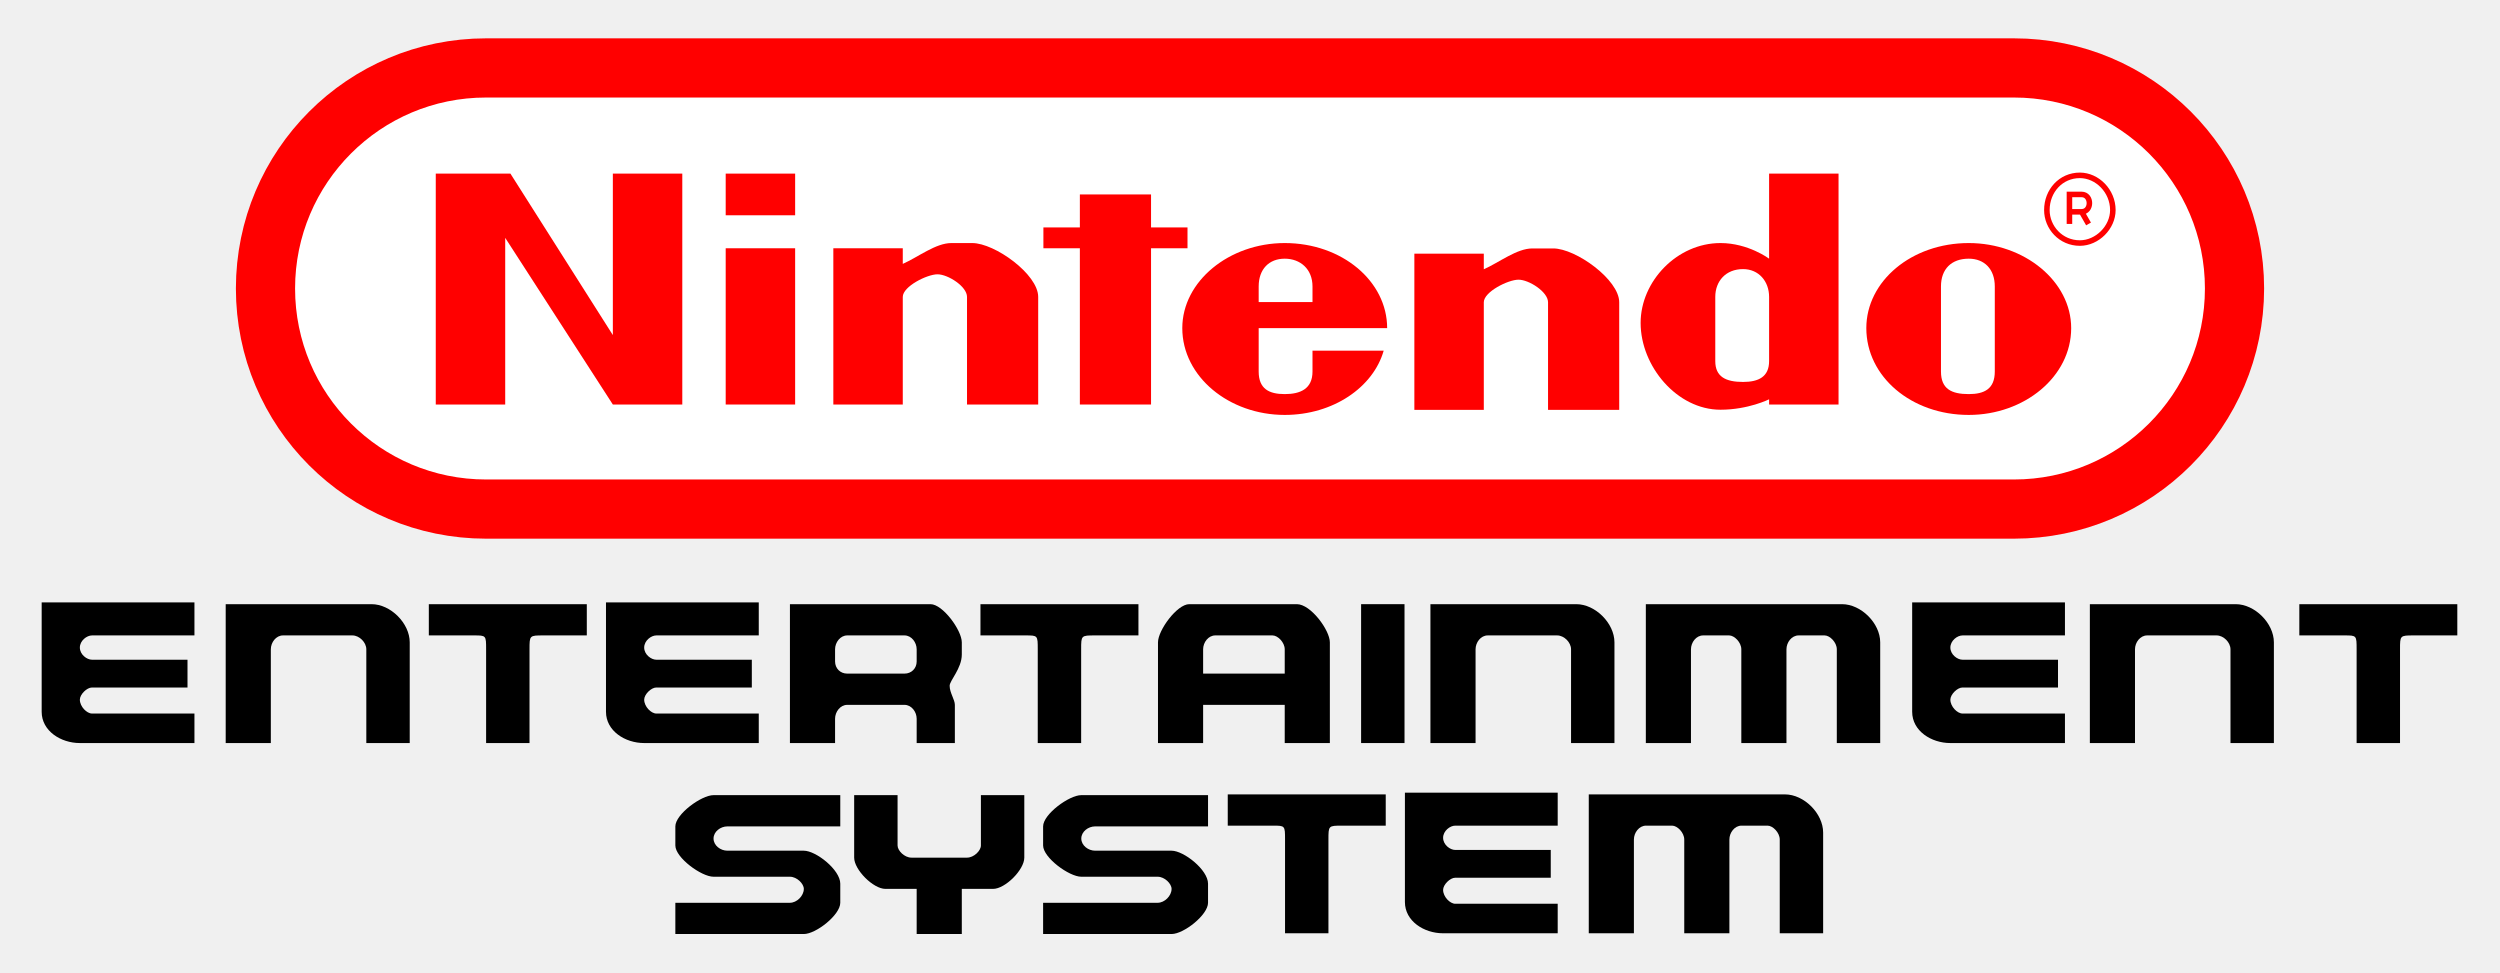
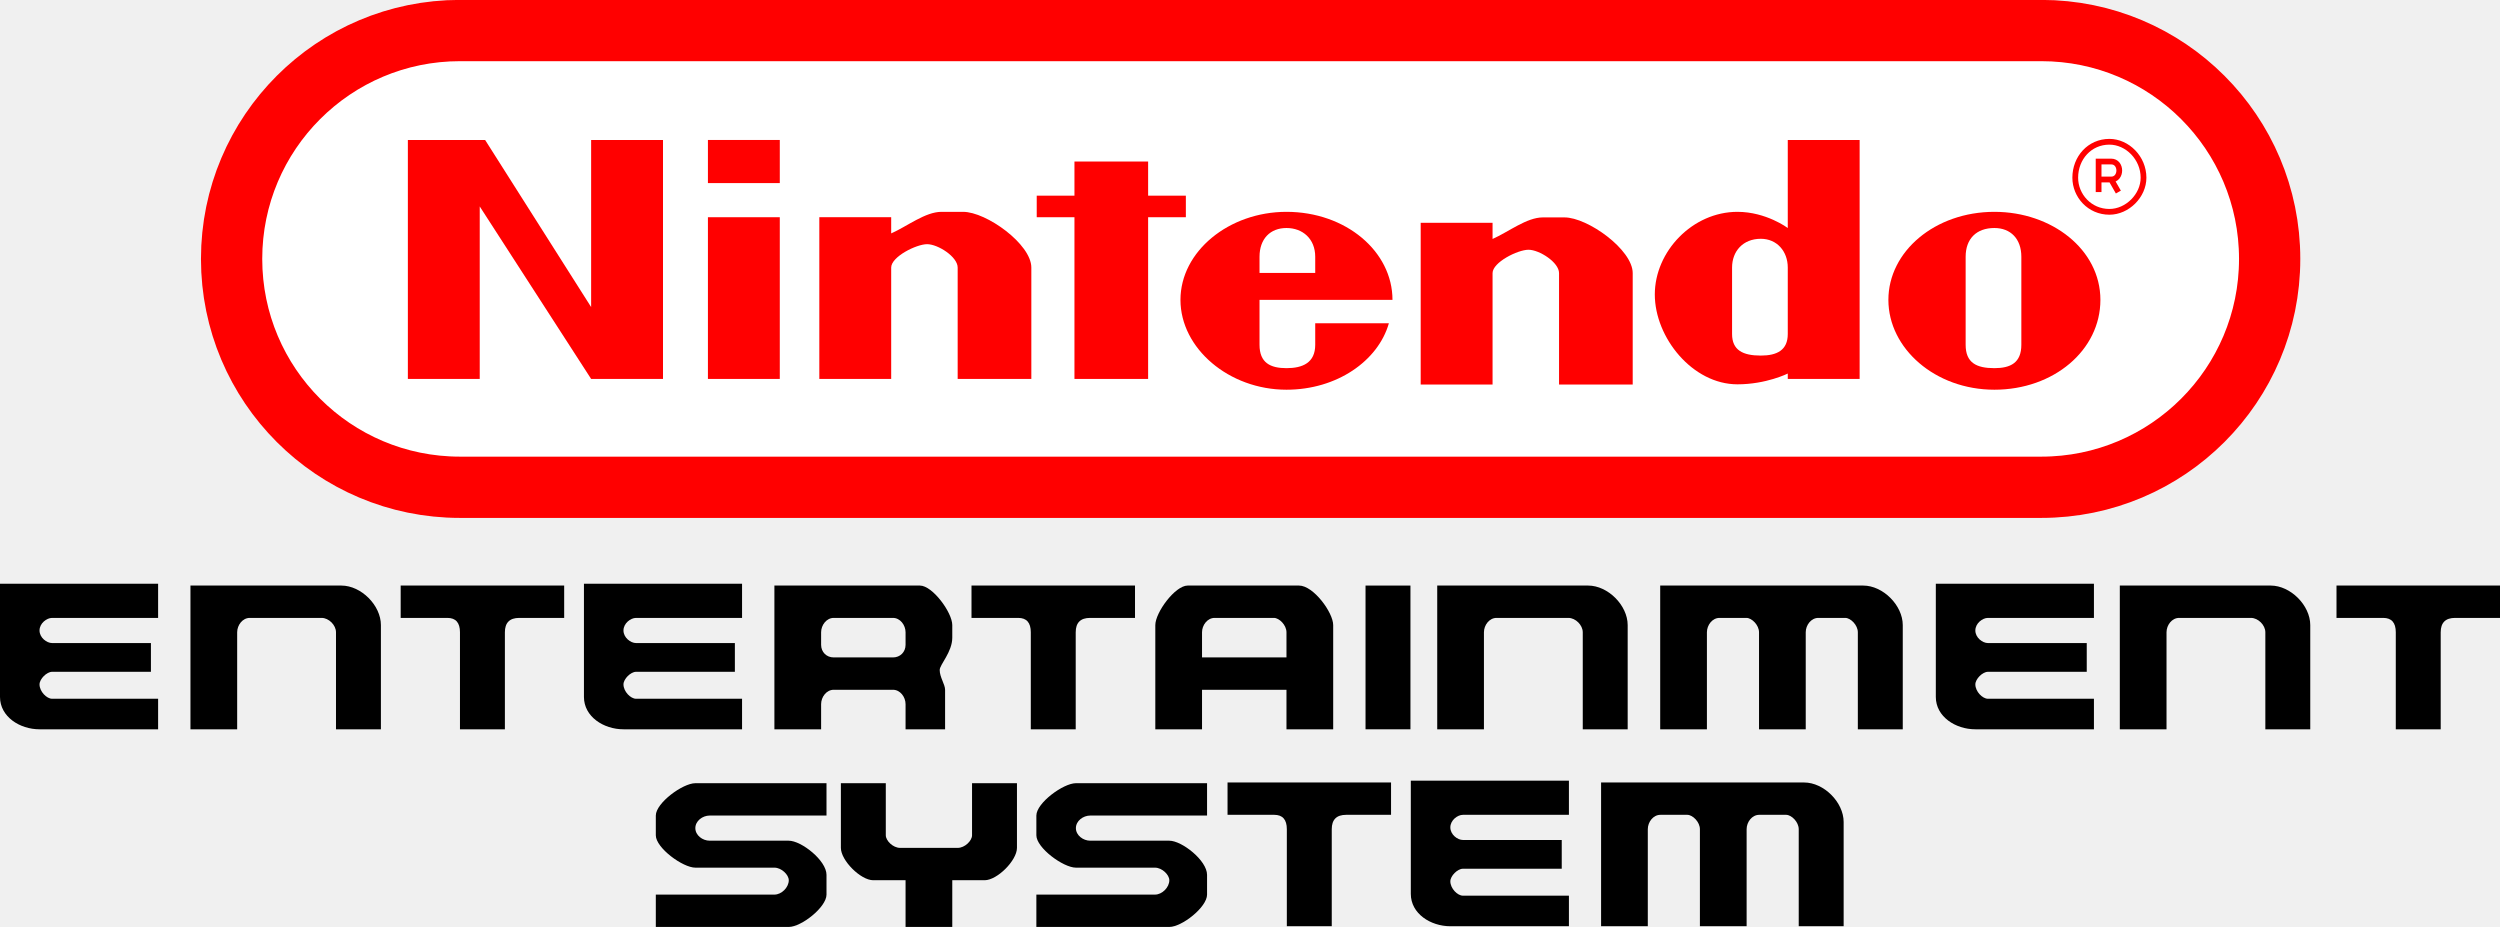
- <svg xmlns="http://www.w3.org/2000/svg" xmlns:xlink="http://www.w3.org/1999/xlink" width="144" height="56">
-   <rect width="113.416" height="25.41" rx="12.705" ry="12.705" x="15.292" y="3.913" style="fill:#fff;stroke:red;stroke-width:3.409" />
-   <path d="M39.3,23.3L39.3,10L35.3,10L35.3,19.3L29.4,10L25.1,10L25.1,23.3L29.1,23.3L29.1,13.7L35.3,23.3L39.3,23.3z" fill="red" />
-   <path d="M45.8,23.3L45.8,14.3L41.8,14.3L41.8,23.3L45.8,23.3z" fill="red" />
-   <path d="M45.8,12.4L45.8,10L41.8,10L41.8,12.4L45.8,12.4z" fill="red" />
-   <path d="M59.8,23.3L59.8,17.1C59.8,15.8 57.3,14 56,14L54.8,14C53.9,14 52.9,14.8 52,15.2L52,14.3L48,14.3L48,23.3L52,23.3L52,17.1C52,16.5 53.4,15.8 54,15.8C54.6,15.8 55.7,16.5 55.7,17.1L55.7,23.3L59.8,23.3z" id="3162" fill="red" />
-   <use transform="translate(33.46704,0.30988)" fill="red" width="467" height="187" xlink:href="#3162" href="#3162" />
-   <path d="M66.3,23.3L66.3,14.3L68.4,14.3L68.4,13.1L66.3,13.1L66.3,11.2L62.2,11.2L62.2,13.1L60.1,13.1L60.1,14.3L62.2,14.3L62.2,23.3L66.3,23.3z" fill="red" />
-   <path d="M74,14C70.8,14 68.1,16.2 68.1,18.9C68.1,21.7 70.8,23.9 74,23.9C76.8,23.9 79.1,22.3 79.7,20.2L75.6,20.2L75.6,21.4C75.6,22.4 74.9,22.7 74,22.7C73.1,22.7 72.5,22.4 72.5,21.4L72.5,18.9L79.9,18.9C79.9,16.2 77.3,14 74,14z M74,14.9C74.9,14.9 75.6,15.5 75.6,16.5L75.6,17.4L72.5,17.4L72.5,16.5C72.5,15.5 73.1,14.9 74,14.9z" style="fill:red;stroke:none;stroke-width:11" />
-   <path d="M113.4,14C110.1,14 107.5,16.2 107.5,18.9C107.5,21.7 110.1,23.9 113.4,23.9C116.6,23.9 119.3,21.7 119.3,18.9C119.3,16.2 116.6,14 113.4,14z M113.4,14.9C114.3,14.9 114.9,15.5 114.9,16.5L114.9,21.4C114.9,22.4 114.3,22.7 113.4,22.7C112.4,22.7 111.8,22.4 111.8,21.4L111.8,16.5C111.8,15.5 112.4,14.9 113.4,14.9z" style="fill:red;stroke:none;stroke-width:11" />
-   <path d="M101.9,10L101.9,14.9C101.9,14.9 100.7,14 99.1,14C96.6,14 94.5,16.2 94.5,18.6C94.5,21.1 96.6,23.6 99.1,23.6C100.7,23.6 101.9,23 101.9,23L101.9,23.3L105.9,23.3L105.9,10L101.9,10z M100.4,15.5C101.3,15.5 101.9,16.2 101.9,17.1L101.9,20.8C101.9,21.7 101.3,22 100.4,22C99.4,22 98.8,21.7 98.8,20.8L98.8,17.1C98.8,16.2 99.4,15.5 100.4,15.5z" fill="red" />
-   <path d="M121.7,12.1C121.7,13.1 120.8,14 119.8,14C118.7,14 117.9,13.1 117.9,12.1C117.9,11 118.7,10.1 119.8,10.1C120.8,10.1 121.7,11 121.7,12.1z M120.3,12.9L119.9,12.2L119.2,12.2L119.9,12.2C120.5,12.2 120.5,11.2 119.9,11.2L119.2,11.2L119.2,12.9" style="fill:none;fill-opacity:0.5;stroke:red;stroke-width:0.319" />
-   <path d="M23.6,42.8L23.6,37C23.6,35.9 22.5,34.8 21.4,34.8L13,34.8L13,42.8L15.6,42.8L15.6,37.4C15.6,37 15.9,36.6 16.3,36.6L20.3,36.6C20.7,36.6 21.1,37 21.1,37.4L21.1,42.8L23.6,42.8z" id="2399" />
-   <use transform="translate(69.39254,0)" id="use3171" width="467" height="187" xlink:href="#2399" href="#2399" />
-   <use transform="translate(37.98329,0)" width="467" height="187" xlink:href="#use3171" href="#use3171" />
-   <path d="M108.3,42.8L108.3,37C108.3,35.9 107.2,34.8 106.1,34.8L94.8,34.8L94.8,42.8L97.4,42.8L97.4,37.4C97.4,37 97.7,36.6 98.1,36.6L99.6,36.6C99.9,36.6 100.3,37 100.3,37.4L100.3,42.8L102.9,42.8L102.9,37.4C102.9,37 103.2,36.6 103.6,36.6L105.1,36.6C105.4,36.6 105.8,37 105.8,37.4L105.8,42.8L108.3,42.8z" id="3177" />
-   <path d="M11.2,42.8L4.6,42.8C3.5,42.8 2.4,42.1 2.4,41L2.4,34.7L11.2,34.7L11.2,36.6L5.3,36.6C5,36.6 4.6,36.9 4.6,37.3C4.6,37.7 5,38 5.3,38L10.8,38L10.8,39.6L5.3,39.6C5,39.6 4.6,40 4.6,40.3C4.6,40.7 5,41.1 5.3,41.1L11.2,41.1L11.2,42.8z" id="3181" />
-   <use transform="translate(32.50493,0)" width="467" height="187" xlink:href="#3181" href="#3181" />
-   <use transform="translate(107.7411,-1.1764415e-7)" width="467" height="187" xlink:href="#3181" href="#3181" />
-   <path d="M24.7,34.8L24.7,36.6L27.3,36.6C28,36.6 28,36.6 28,37.4L28,42.8L30.5,42.8L30.5,37.4C30.5,36.6 30.5,36.6 31.3,36.6L33.8,36.6L33.8,34.8L24.7,34.8z" id="2391" />
-   <use transform="translate(31.77448,0)" width="467" height="187" xlink:href="#2391" href="#2391" />
-   <use transform="translate(107.7411,0)" width="467" height="187" xlink:href="#2391" href="#2391" />
-   <path d="M45.5,34.8L45.5,42.8L48.1,42.8L48.1,41.4C48.1,41 48.4,40.6 48.8,40.6L52.1,40.6C52.5,40.6 52.8,41 52.8,41.4L52.8,42.8L55,42.8L55,40.6C55,40.3 54.7,39.9 54.7,39.5C54.7,39.2 55.4,38.5 55.4,37.7L55.4,37C55.4,36.3 54.3,34.8 53.6,34.8L45.5,34.8z M48.8,36.6L52.1,36.6C52.5,36.6 52.8,37 52.8,37.4L52.8,38.1C52.8,38.5 52.5,38.8 52.1,38.8L48.8,38.8C48.4,38.8 48.1,38.5 48.1,38.1L48.1,37.4C48.1,37 48.4,36.6 48.8,36.6z" />
-   <path d="M68.5,34.8C67.8,34.8 66.7,36.3 66.7,37L66.7,42.8L69.3,42.8L69.3,40.6L74,40.6L74,42.8L76.6,42.8L76.6,37C76.6,36.3 75.5,34.8 74.7,34.8L68.5,34.8z M70,36.6L73.3,36.6C73.6,36.6 74,37 74,37.4L74,38.8L69.3,38.8L69.3,37.4C69.3,37 69.6,36.6 70,36.6z" />
-   <path d="M80.9,42.8L80.9,34.8L78.4,34.8L78.4,42.8L80.9,42.8z" />
-   <use transform="translate(-3.287016,10.95701)" width="467" height="187" xlink:href="#3177" href="#3177" />
-   <use transform="translate(78.52314,10.95701)" width="467" height="187" xlink:href="#3181" href="#3181" />
-   <use transform="translate(46.01821,10.95701)" width="467" height="187" xlink:href="#2391" href="#2391" />
-   <path d="M41.1,45.8C40.4,45.8 38.9,46.9 38.9,47.6L38.9,48.7C38.9,49.4 40.4,50.5 41.1,50.5L45.5,50.5C45.9,50.5 46.3,50.9 46.3,51.2C46.3,51.6 45.9,52 45.5,52L38.9,52L38.9,53.8L46.3,53.8C47,53.8 48.4,52.7 48.4,52L48.4,50.9C48.4,50.1 47,49 46.3,49L41.9,49C41.5,49 41.1,48.7 41.1,48.3C41.1,47.9 41.5,47.6 41.9,47.6L48.4,47.6L48.4,45.8L41.1,45.8z" id="3187" />
-   <use transform="translate(21.18299,0)" width="467" height="187" xlink:href="#3187" href="#3187" />
-   <path d="M49.2,45.8L49.2,49.4C49.2,50.1 50.3,51.2 51,51.2L52.8,51.2L52.8,53.8L55.4,53.8L55.4,51.2L57.2,51.2C57.9,51.2 59,50.1 59,49.4L59,45.8L56.5,45.8L56.5,48.7C56.5,49 56.1,49.4 55.7,49.4L52.5,49.4C52.1,49.4 51.7,49 51.7,48.7L51.7,45.8L49.2,45.8z" />
+ <svg xmlns="http://www.w3.org/2000/svg" id="Calque_1" data-name="Calque 1" viewBox="0 0 139.14 51.59">
+   <defs>
+     <style>
+       .cls-1 {
+         fill: none;
+         stroke-width: .32px;
+       }
+ 
+       .cls-1, .cls-2 {
+         stroke: red;
+       }
+ 
+       .cls-3 {
+         fill: red;
+       }
+ 
+       .cls-2 {
+         fill: #fff;
+         stroke-width: 3.41px;
+       }
+     </style>
+   </defs>
+   <path class="cls-2" d="M25.6,1.7h88.01c7.02,0,12.71,5.69,12.71,12.71h0c0,7.02-5.69,12.71-12.71,12.71H25.6c-7.02,0-12.71-5.69-12.71-12.71h0c0-7.02,5.69-12.71,12.71-12.71Z" />
+   <path class="cls-3" d="M36.9,21.09V7.79h-4v9.3l-5.9-9.3h-4.3v13.3h4v-9.6l6.2,9.6h4Z" />
+   <path class="cls-3" d="M43.4,21.09v-9h-4v9h4Z" />
+   <path class="cls-3" d="M43.4,10.19v-2.4h-4v2.4h4Z" />
+   <path id="_3162" data-name="3162" class="cls-3" d="M57.4,21.09v-6.2c0-1.3-2.5-3.1-3.8-3.1h-1.2c-.9,0-1.9.8-2.8,1.2v-.9h-4v9h4v-6.2c0-.6,1.4-1.3,2-1.3s1.7.7,1.7,1.3v6.2h4.1Z" />
+   <path id="_3162-2" data-name="3162" class="cls-3" d="M90.87,21.4v-6.2c0-1.3-2.5-3.1-3.8-3.1h-1.2c-.9,0-1.9.8-2.8,1.2v-.9h-4v9h4v-6.2c0-.6,1.4-1.3,2-1.3s1.7.7,1.7,1.3v6.2h4.1Z" />
+   <path class="cls-3" d="M63.9,21.09v-9h2.1v-1.2h-2.1v-1.9h-4.1v1.9h-2.1v1.2h2.1v9h4.1Z" />
+   <path class="cls-3" d="M71.6,11.79c-3.2,0-5.9,2.2-5.9,4.9s2.7,5,5.9,5c2.8,0,5.1-1.6,5.7-3.7h-4.1v1.2c0,1-.7,1.3-1.6,1.3s-1.5-.3-1.5-1.3v-2.5h7.4c0-2.7-2.6-4.9-5.9-4.9ZM71.6,12.69c.9,0,1.6.6,1.6,1.6v.9h-3.1v-.9c0-1,.6-1.6,1.5-1.6Z" />
+   <path class="cls-3" d="M111,11.79c-3.3,0-5.9,2.2-5.9,4.9s2.6,5,5.9,5,5.9-2.2,5.9-5-2.7-4.9-5.9-4.9ZM111,12.69c.9,0,1.5.6,1.5,1.6v4.9c0,1-.6,1.3-1.5,1.3-1,0-1.6-.3-1.6-1.3v-4.9c0-1,.6-1.6,1.6-1.6Z" />
+   <path class="cls-3" d="M99.5,7.79v4.9s-1.2-.9-2.8-.9c-2.5,0-4.6,2.2-4.6,4.6s2.1,5,4.6,5c1.6,0,2.8-.6,2.8-.6v.3h4V7.79h-4ZM98,13.29c.9,0,1.5.7,1.5,1.6v3.7c0,.9-.6,1.2-1.5,1.2-1,0-1.6-.3-1.6-1.2v-3.7c0-.9.6-1.6,1.6-1.6Z" />
+   <path class="cls-1" d="M119.3,9.89c0,1-.9,1.9-1.9,1.9-1.1,0-1.9-.9-1.9-1.9,0-1.1.8-2,1.9-2,1,0,1.9.9,1.9,2ZM117.9,10.69l-.4-.7h-.7.7c.6,0,.6-1,0-1h-.7v1.7" />
+   <path id="_2399" data-name="2399" d="M21.2,40.59v-5.8c0-1.1-1.1-2.2-2.2-2.2h-8.4v8h2.6v-5.4c0-.4.3-.8.7-.8h4c.4,0,.8.4.8.8v5.4h2.5Z" />
+   <g id="use3171">
+     <path id="_2399-2" data-name="2399" d="M90.59,40.59v-5.8c0-1.1-1.1-2.2-2.2-2.2h-8.4v8h2.6v-5.4c0-.4.3-.8.7-.8h4c.4,0,.8.4.8.8v5.4h2.5Z" />
+   </g>
+   <g id="use3171-2" data-name="use3171">
+     <path id="_2399-3" data-name="2399" d="M128.58,40.59v-5.8c0-1.1-1.1-2.2-2.2-2.2h-8.4v8h2.6v-5.4c0-.4.3-.8.7-.8h4c.4,0,.8.4.8.8v5.4h2.5Z" />
+   </g>
+   <path id="_3177" data-name="3177" d="M105.9,40.59v-5.8c0-1.1-1.1-2.2-2.2-2.2h-11.3v8h2.6v-5.4c0-.4.3-.8.7-.8h1.5c.3,0,.7.4.7.8v5.4h2.6v-5.4c0-.4.3-.8.7-.8h1.5c.3,0,.7.4.7.8v5.4h2.5Z" />
+   <path id="_3181" data-name="3181" d="M8.8,40.59H2.2c-1.1,0-2.2-.7-2.2-1.8v-6.3h8.8v1.9H2.9c-.3,0-.7.3-.7.7s.4.7.7.7h5.5v1.6H2.9c-.3,0-.7.4-.7.7,0,.4.4.8.7.8h5.9v1.7Z" />
+   <path id="_3181-2" data-name="3181" d="M41.3,40.59h-6.6c-1.1,0-2.2-.7-2.2-1.8v-6.3h8.8v1.9h-5.9c-.3,0-.7.3-.7.7s.4.7.7.7h5.5v1.6h-5.5c-.3,0-.7.4-.7.7,0,.4.4.8.7.8h5.9v1.7Z" />
+   <path id="_3181-3" data-name="3181" d="M116.54,40.59h-6.6c-1.1,0-2.2-.7-2.2-1.8v-6.3h8.8v1.9h-5.9c-.3,0-.7.3-.7.7s.4.7.7.7h5.5v1.6h-5.5c-.3,0-.7.4-.7.7,0,.4.4.8.7.8h5.9v1.7Z" />
+   <path id="_2391" data-name="2391" d="M22.3,32.59v1.8h2.6q.7,0,.7.8v5.4h2.5v-5.4q0-.8.8-.8h2.5v-1.8h-9.1Z" />
+   <path id="_2391-2" data-name="2391" d="M54.07,32.59v1.8h2.6q.7,0,.7.8v5.4h2.5v-5.4q0-.8.8-.8h2.5v-1.8h-9.1Z" />
+   <path id="_2391-3" data-name="2391" d="M130.04,32.59v1.8h2.6q.7,0,.7.8v5.4h2.5v-5.4q0-.8.8-.8h2.5v-1.8h-9.1Z" />
+   <path d="M43.1,32.59v8h2.6v-1.4c0-.4.3-.8.7-.8h3.3c.4,0,.7.4.7.8v1.4h2.2v-2.2c0-.3-.3-.7-.3-1.1,0-.3.7-1,.7-1.8v-.7c0-.7-1.1-2.2-1.8-2.2h-8.1ZM46.4,34.39h3.3c.4,0,.7.4.7.8v.7c0,.4-.3.7-.7.7h-3.3c-.4,0-.7-.3-.7-.7v-.7c0-.4.3-.8.7-.8Z" />
+   <path d="M66.1,32.59c-.7,0-1.8,1.5-1.8,2.2v5.8h2.6v-2.2h4.7v2.2h2.6v-5.8c0-.7-1.1-2.2-1.9-2.2h-6.2ZM67.6,34.39h3.3c.3,0,.7.4.7.8v1.4h-4.7v-1.4c0-.4.3-.8.7-.8Z" />
+   <path d="M78.5,40.59v-8h-2.5v8h2.5Z" />
+   <path id="_3177-2" data-name="3177" d="M102.61,51.55v-5.8c0-1.1-1.1-2.2-2.2-2.2h-11.3v8h2.6v-5.4c0-.4.3-.8.7-.8h1.5c.3,0,.7.4.7.8v5.4h2.6v-5.4c0-.4.3-.8.7-.8h1.5c.3,0,.7.4.7.8v5.4h2.5Z" />
+   <path id="_3181-4" data-name="3181" d="M87.32,51.55h-6.6c-1.1,0-2.2-.7-2.2-1.8v-6.3h8.8v1.9h-5.9c-.3,0-.7.3-.7.7s.4.7.7.7h5.5v1.6h-5.5c-.3,0-.7.4-.7.7,0,.4.4.8.7.8h5.9v1.7Z" />
+   <path id="_2391-4" data-name="2391" d="M68.32,43.55v1.8h2.6q.7,0,.7.8v5.4h2.5v-5.4q0-.8.8-.8h2.5v-1.8h-9.1Z" />
+   <path id="_3187" data-name="3187" d="M38.7,43.59c-.7,0-2.2,1.1-2.2,1.8v1.1c0,.7,1.5,1.8,2.2,1.8h4.4c.4,0,.8.4.8.7,0,.4-.4.8-.8.8h-6.6v1.8h7.4c.7,0,2.1-1.1,2.1-1.8v-1.1c0-.8-1.4-1.9-2.1-1.9h-4.4c-.4,0-.8-.3-.8-.7s.4-.7.8-.7h6.5v-1.8h-7.3Z" />
+   <path id="_3187-2" data-name="3187" d="M59.88,43.59c-.7,0-2.2,1.1-2.2,1.8v1.1c0,.7,1.5,1.8,2.2,1.8h4.4c.4,0,.8.4.8.7,0,.4-.4.8-.8.8h-6.6v1.8h7.4c.7,0,2.1-1.1,2.1-1.8v-1.1c0-.8-1.4-1.9-2.1-1.9h-4.4c-.4,0-.8-.3-.8-.7s.4-.7.8-.7h6.5v-1.8h-7.3Z" />
+   <path d="M46.8,43.59v3.6c0,.7,1.1,1.8,1.8,1.8h1.8v2.6h2.6v-2.6h1.8c.7,0,1.8-1.1,1.8-1.8v-3.6h-2.5v2.9c0,.3-.4.7-.8.7h-3.2c-.4,0-.8-.4-.8-.7v-2.9h-2.5Z" />
</svg>
